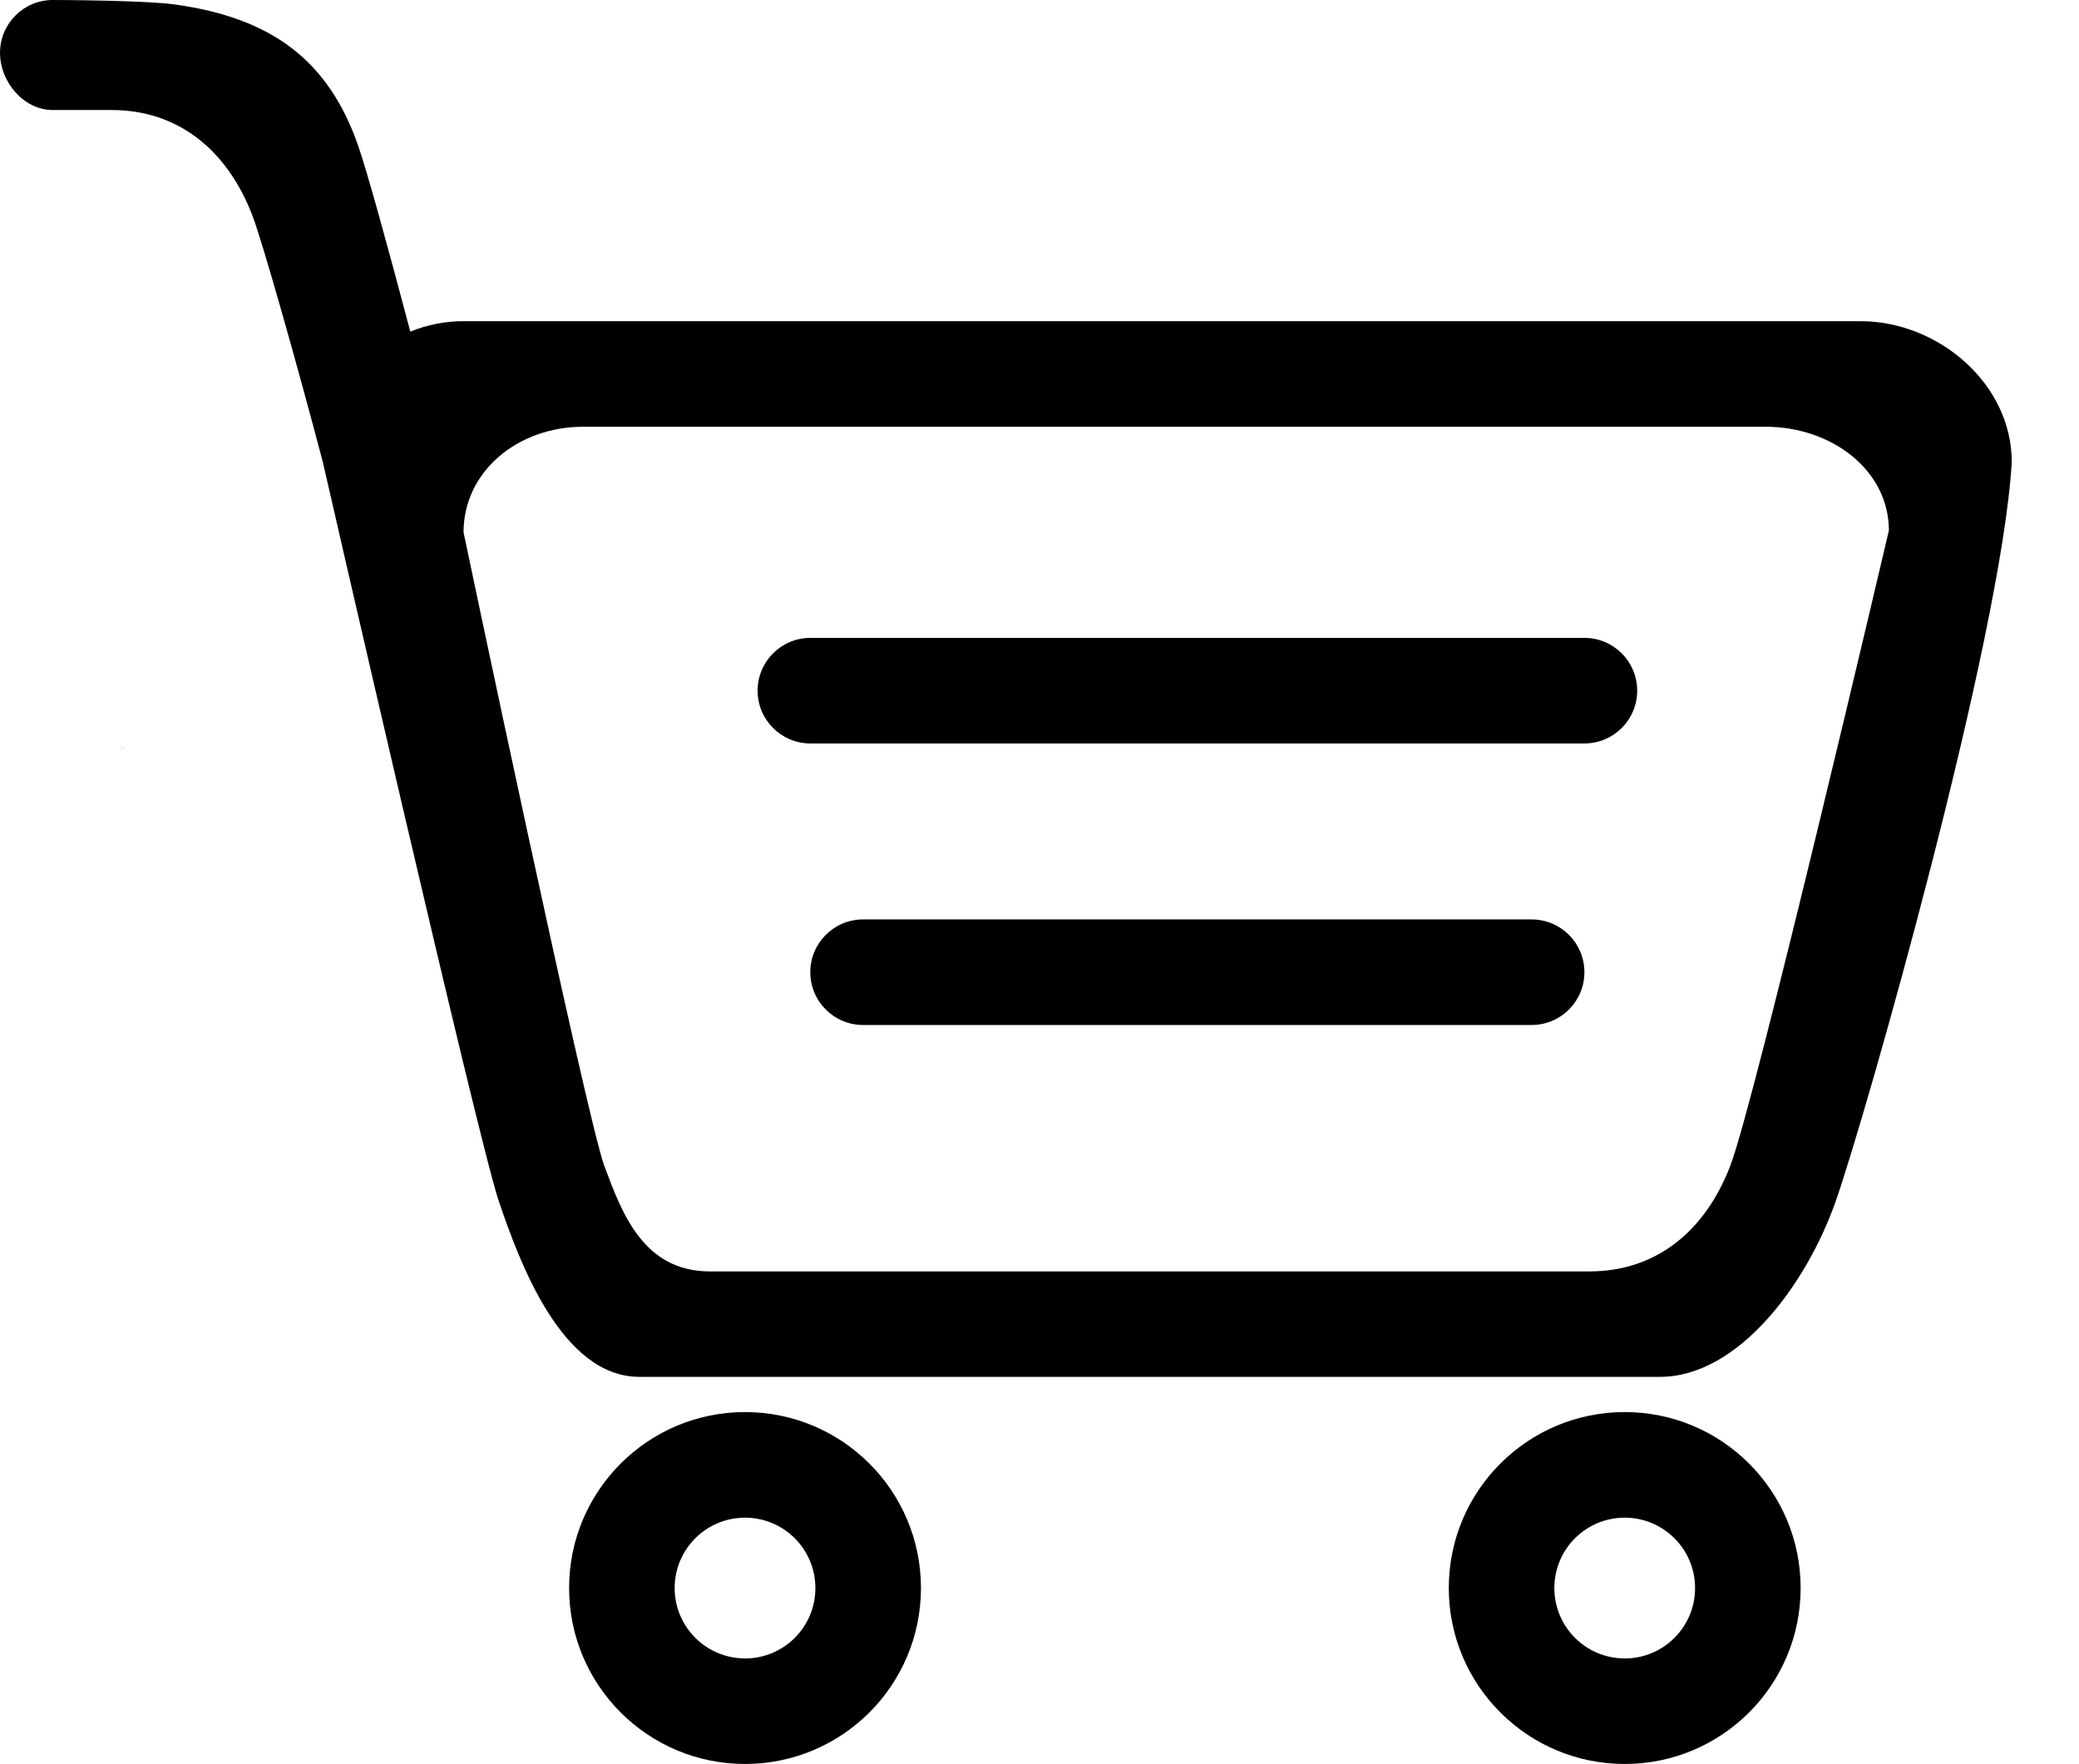
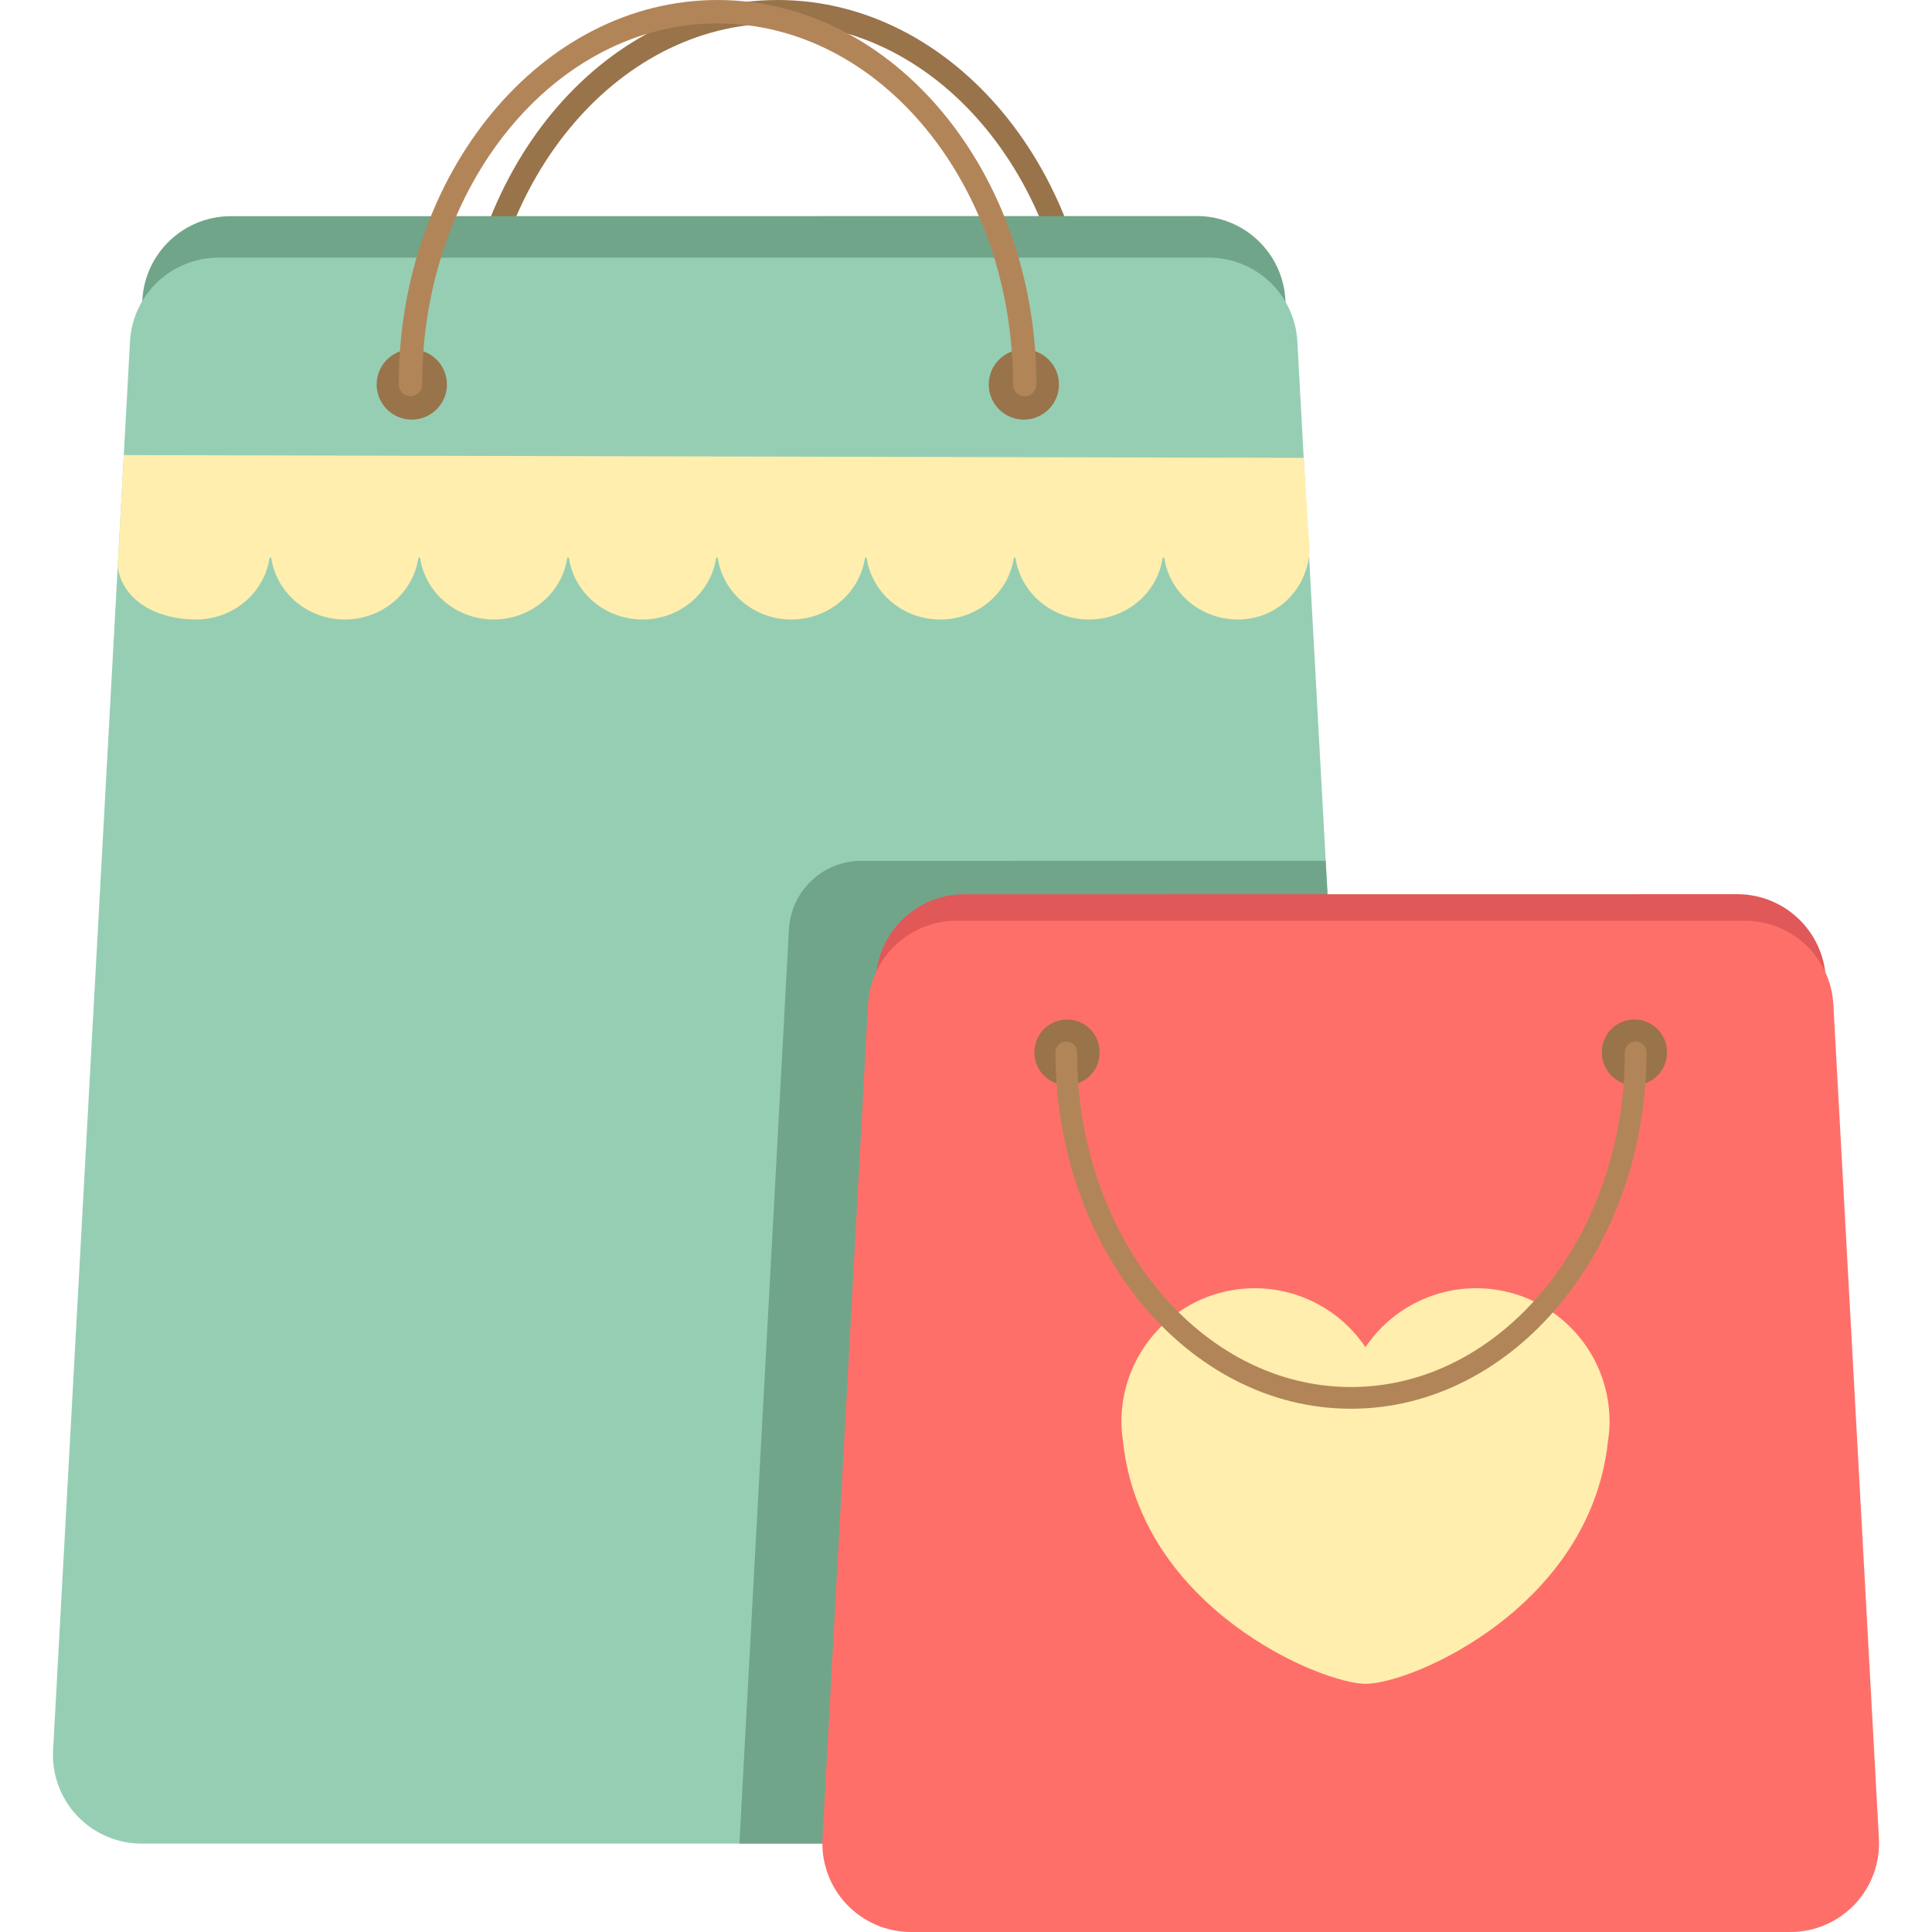
- <svg xmlns="http://www.w3.org/2000/svg" t="1594022627441" class="icon" viewBox="0 0 1207 1024" version="1.1" p-id="1114" width="150.875" height="128">
+ <svg xmlns="http://www.w3.org/2000/svg" t="1595989121491" class="icon" viewBox="0 0 1024 1024" version="1.1" p-id="12715" width="128" height="128">
  <defs>
    <style type="text/css" />
  </defs>
-   <path d="M1205.487 433.627l1.863 1.475q-0.919-0.776-1.863-1.475zM69.502 435.75l3.364-2.666a32.351 32.351 0 0 0-3.364 2.666z" p-id="1115" />
-   <path d="M432.54 819.725a102.137 102.137 0 1 0 102.137 102.137 102.137 102.137 0 0 0-102.137-102.137z m0 143.003a40.852 40.852 0 1 1 40.852-40.852A40.852 40.852 0 0 1 432.54 962.754zM943.253 819.725a102.137 102.137 0 1 0 102.137 102.137 102.137 102.137 0 0 0-102.137-102.137z m0 143.003a40.852 40.852 0 1 1 40.852-40.852A40.852 40.852 0 0 1 943.253 962.754zM1080.161 186.443H269.118a81.446 81.446 0 0 0-30.901 6.069c-13.535-51.153-25.117-93.17-30.371-108.206-17.236-49.173-49.885-73.889-106.408-81.718-17.534-2.433-67.16-2.588-70.783-2.588A30.642 30.642 0 0 0 0.013 30.642c0 16.926 13.717 33.231 30.642 33.231H64.831c38.445 0 67.03 23.047 81.718 61.285 5.797 15.101 26.075 86.829 40.852 142.99 0 0 90.012 393.241 102.137 428.995s36.582 102.137 81.718 102.137h592.43c45.123 0 84.901-52.99 102.137-102.137s96.314-326.845 102.137-428.982c0-45.446-42.703-81.718-87.8-81.718zM1004.538 676.775c-14.687 38.225-43.272 61.285-81.718 61.285H412.121c-38.445 0-50.959-33.476-61.285-61.285s-81.718-367.762-81.718-367.762c0-35.107 31.16-61.285 69.606-61.285h686.234c38.445 0 71.663 25.143 71.663 60.25 0 0-77.409 330.507-92.083 368.797z" p-id="1116" />
-   <path d="M919.857 370.298H470.481a30.642 30.642 0 0 0 0 61.285h449.376a30.642 30.642 0 1 0 0-61.285zM889.214 533.733H501.072a30.642 30.642 0 0 0 0 61.285h388.142a30.642 30.642 0 0 0 0-61.285z" p-id="1117" />
+   <path d="M412.173 0C318.998 0 243.187 91.412 243.187 203.785a6.206 6.206 0 1 0 12.413 0c0-105.517 70.246-191.372 156.574-191.372 86.345 0 156.592 85.847 156.592 191.372a6.206 6.206 0 1 0 12.413 0C581.178 91.412 505.366 0 412.173 0z" fill="#99734A" p-id="12716" />
+   <path d="M634.39 114.51l-512.036 0.071a46.979 46.979 0 0 0-46.908 44.433l-39.963 737.155a46.988 46.988 0 0 0 46.917 49.526l591.747-0.08a46.979 46.979 0 0 0 46.908-49.508l-39.758-737.138a46.962 46.962 0 0 0-46.908-44.459z" fill="#71A58A" p-id="12717" />
+   <path d="M640.712 136.566H115.81a46.979 46.979 0 0 0-46.908 44.415L28.138 927.593a46.979 46.979 0 0 0 46.908 49.544h606.431a46.979 46.979 0 0 0 46.908-49.544l-40.764-746.603a46.988 46.988 0 0 0-46.908-44.424z" fill="#96CEB4" p-id="12718" />
+   <path d="M218.254 203.785m-18.619 0a18.619 18.619 0 1 0 37.238 0 18.619 18.619 0 1 0-37.238 0Z" fill="#99734A" p-id="12719" />
+   <path d="M542.667 203.785m-18.619 0a18.619 18.619 0 1 0 37.238 0 18.619 18.619 0 1 0-37.238 0Z" fill="#99734A" p-id="12720" />
+   <path d="M380.323 0C287.139 0 211.327 91.412 211.327 203.785a6.206 6.206 0 1 0 12.413 0c0-105.517 70.246-191.372 156.574-191.372 86.345 0 156.592 85.847 156.592 191.372a6.206 6.206 0 1 0 12.413 0C549.327 91.412 473.515 0 380.323 0z" fill="#B28559" p-id="12721" />
+   <path d="M693.675 284.779l-2.689-42.109-625.379-1.46-2.93 53.72-0.303 5.476c2.68 18.512 21.575 27.942 41.494 27.942s36.339-14.256 39.019-32.768h0.855c2.68 18.512 19.1 32.768 39.019 32.768s36.339-14.256 39.019-32.768h0.855c2.68 18.512 19.1 32.768 39.019 32.768s36.339-14.256 39.019-32.768h0.855c2.68 18.512 19.1 32.768 39.019 32.768 19.919 0 36.339-14.256 39.019-32.768h0.855c2.68 18.512 19.1 32.768 39.019 32.768 19.919 0 36.339-14.256 39.019-32.768h0.855c2.68 18.512 19.1 32.768 39.019 32.768 19.919 0 36.339-14.256 39.019-32.768h0.855c2.68 18.512 19.1 32.768 39.019 32.768 19.919 0 36.339-14.256 39.019-32.768h0.855c2.68 18.512 19.1 32.768 39.019 32.768s34.95-14.47 37.63-32.982c0.249-1.736 0.427-3.491 0.427-5.298a54.272 54.272 0 0 0-0.499-5.289z" fill="#FFEEAD" p-id="12722" />
+   <path d="M702.651 456.241l-246.143 0.018a38.404 38.404 0 0 0-38.351 36.339l-26.268 484.539h339.202l-28.44-520.895z" fill="#71A58A" p-id="12723" />
+   <path d="M920.781 473.943l-409.618 0.045a46.979 46.979 0 0 0-46.908 44.433l-23.632 436.01a46.988 46.988 0 0 0 46.917 49.526l456.766-0.053a46.979 46.979 0 0 0 46.908-49.508l-23.516-436.001a46.97 46.97 0 0 0-46.917-44.451z" fill="#E05858" p-id="12724" />
+   <path d="M924.823 488.003H506.987a46.979 46.979 0 0 0-46.908 44.415l-24.14 442.039A46.979 46.979 0 0 0 482.847 1024h466.107a46.979 46.979 0 0 0 46.908-49.544l-24.14-442.039a46.97 46.97 0 0 0-46.899-44.415z" fill="#FF6F69" p-id="12725" />
+   <path d="M782.416 682.785a70.594 70.594 0 0 0-58.68 31.281 70.683 70.683 0 0 0-129.362 39.402c0 3.455 0.329 6.821 0.81 10.142 9.252 89.32 105.677 128.846 128.552 128.846 24.986 0 119.203-40.889 128.525-128.632 0.499-3.393 0.846-6.83 0.846-10.356a70.701 70.701 0 0 0-70.692-70.683z" fill="#FFEEAD" p-id="12726" />
+   <path d="M866.268 557.759m-17.266 0a17.266 17.266 0 1 0 34.531 0 17.266 17.266 0 1 0-34.531 0Z" fill="#99734A" p-id="12727" />
+   <path d="M565.551 557.759m-17.266 0a17.266 17.266 0 1 0 34.531 0 17.266 17.266 0 1 0-34.531 0Z" fill="#99734A" p-id="12728" />
+   <path d="M866.936 552.016a5.752 5.752 0 0 0-5.752 5.752c0 97.814-65.117 177.392-145.141 177.392-80.041 0-145.15-79.578-145.15-177.392a5.752 5.752 0 1 0-11.504 0c0 104.163 70.273 188.897 156.663 188.897 86.372 0 156.645-84.734 156.645-188.897a5.761 5.761 0 0 0-5.761-5.752z" fill="#B28559" p-id="12729" />
</svg>
